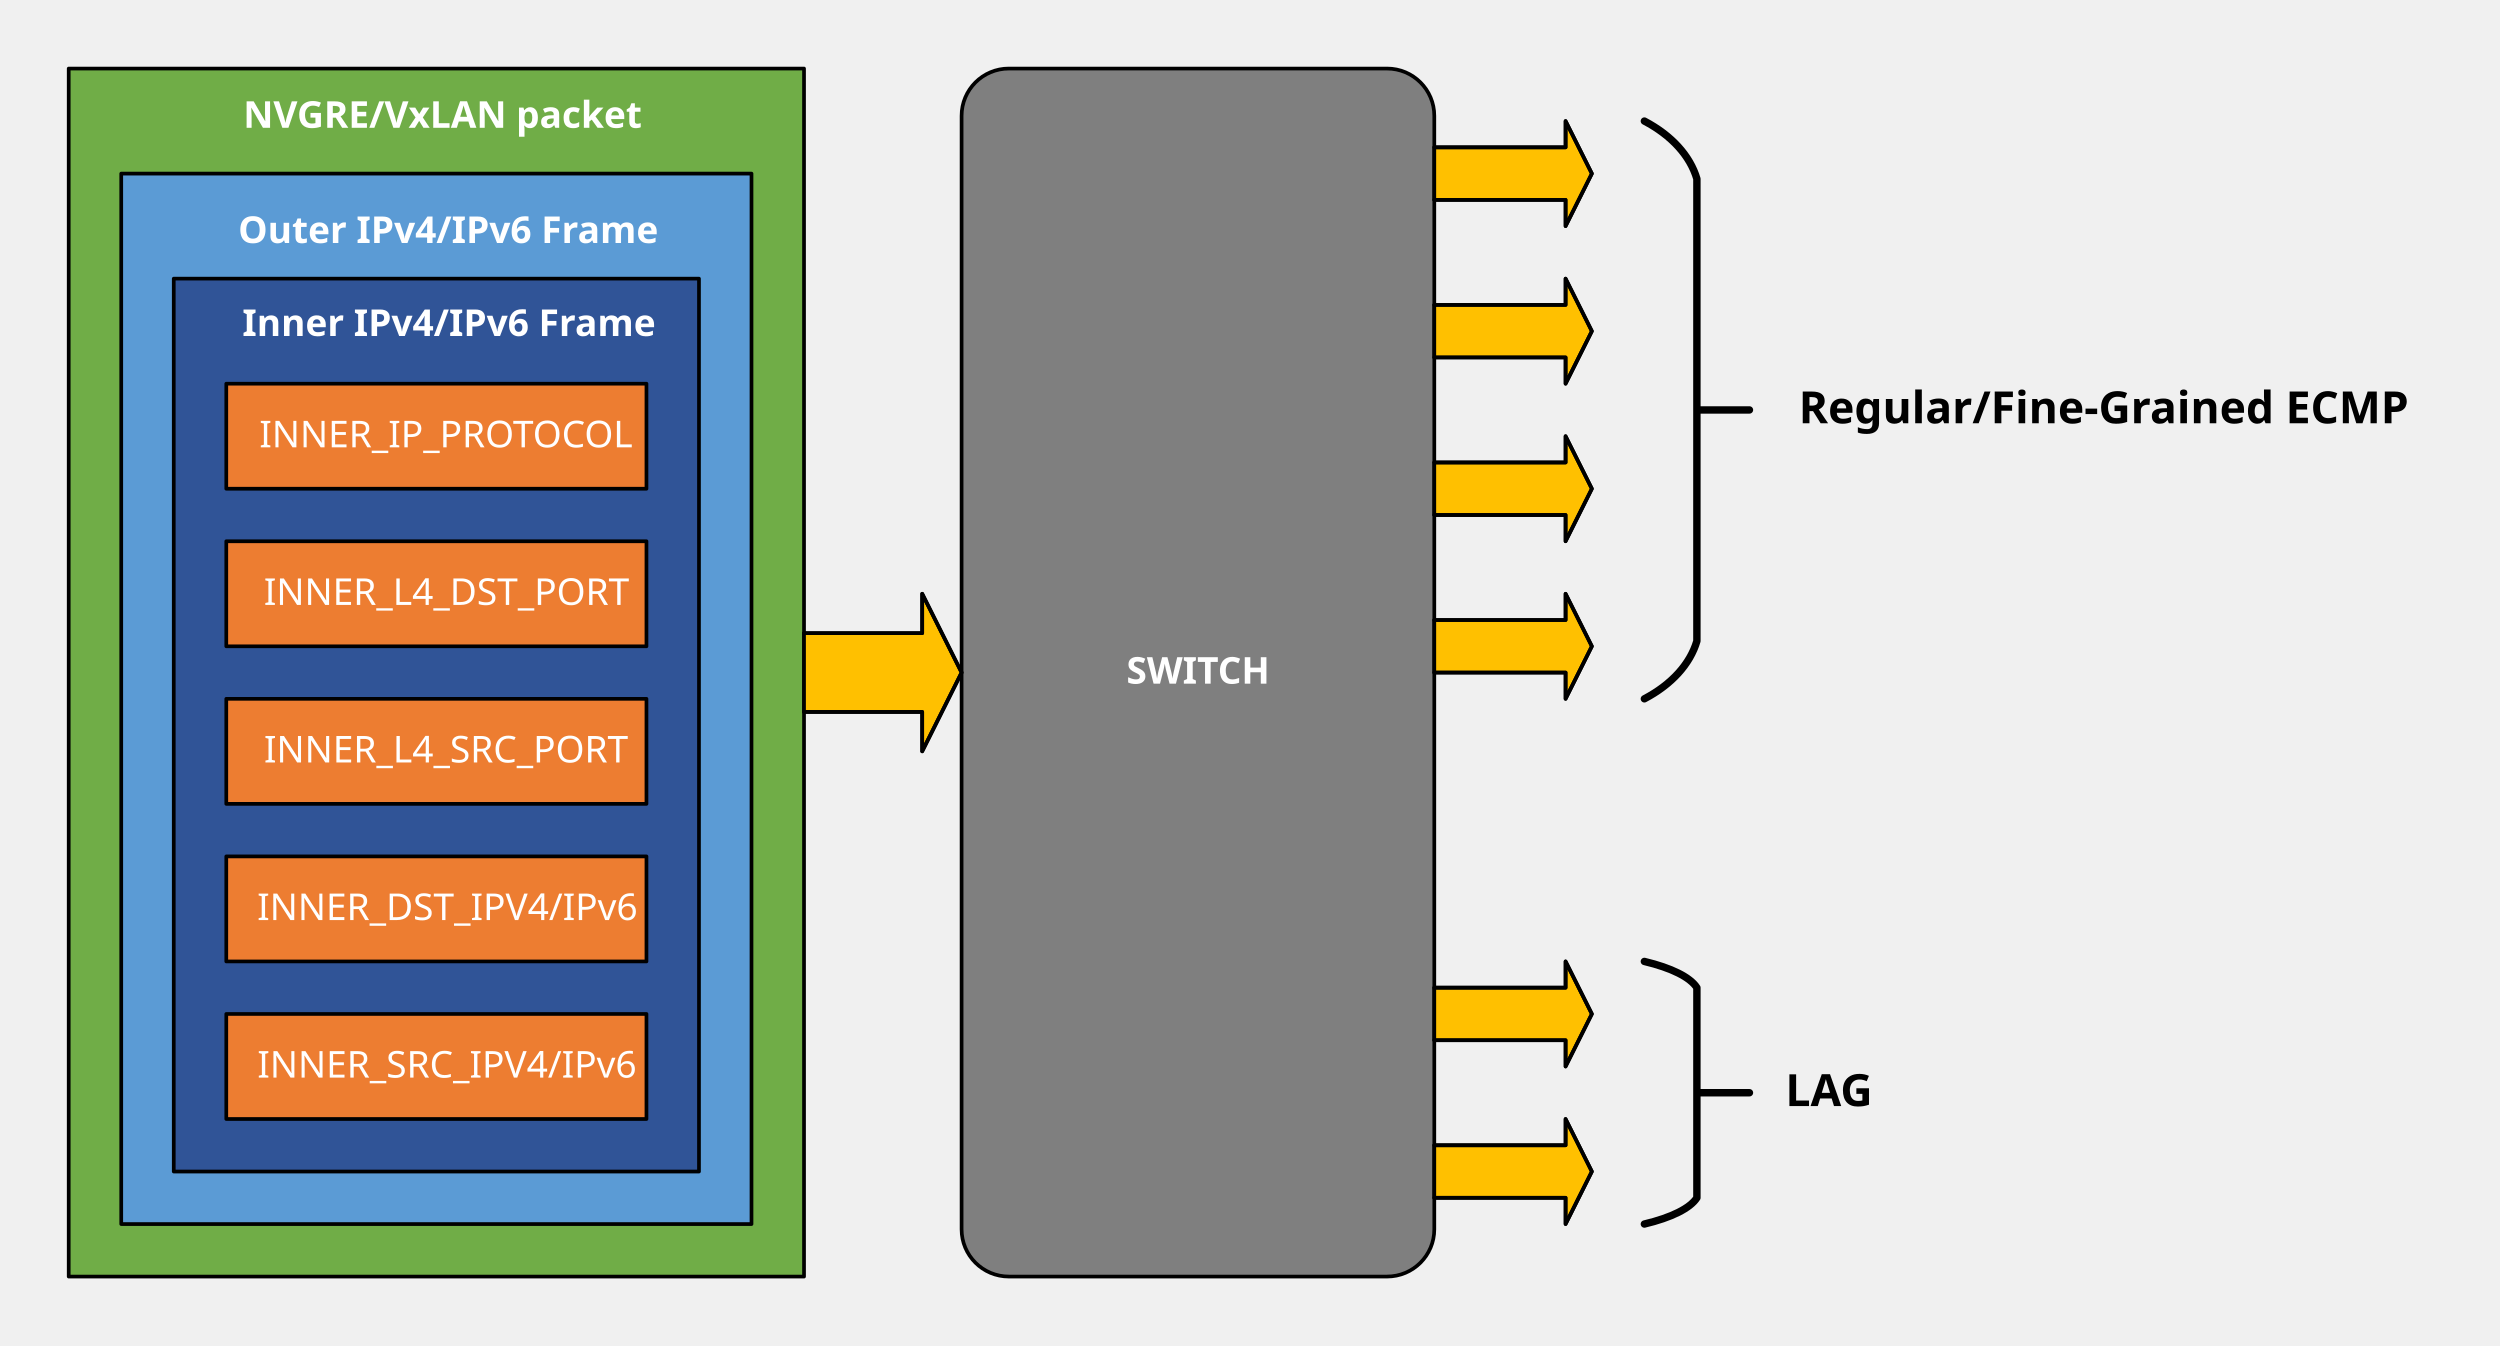
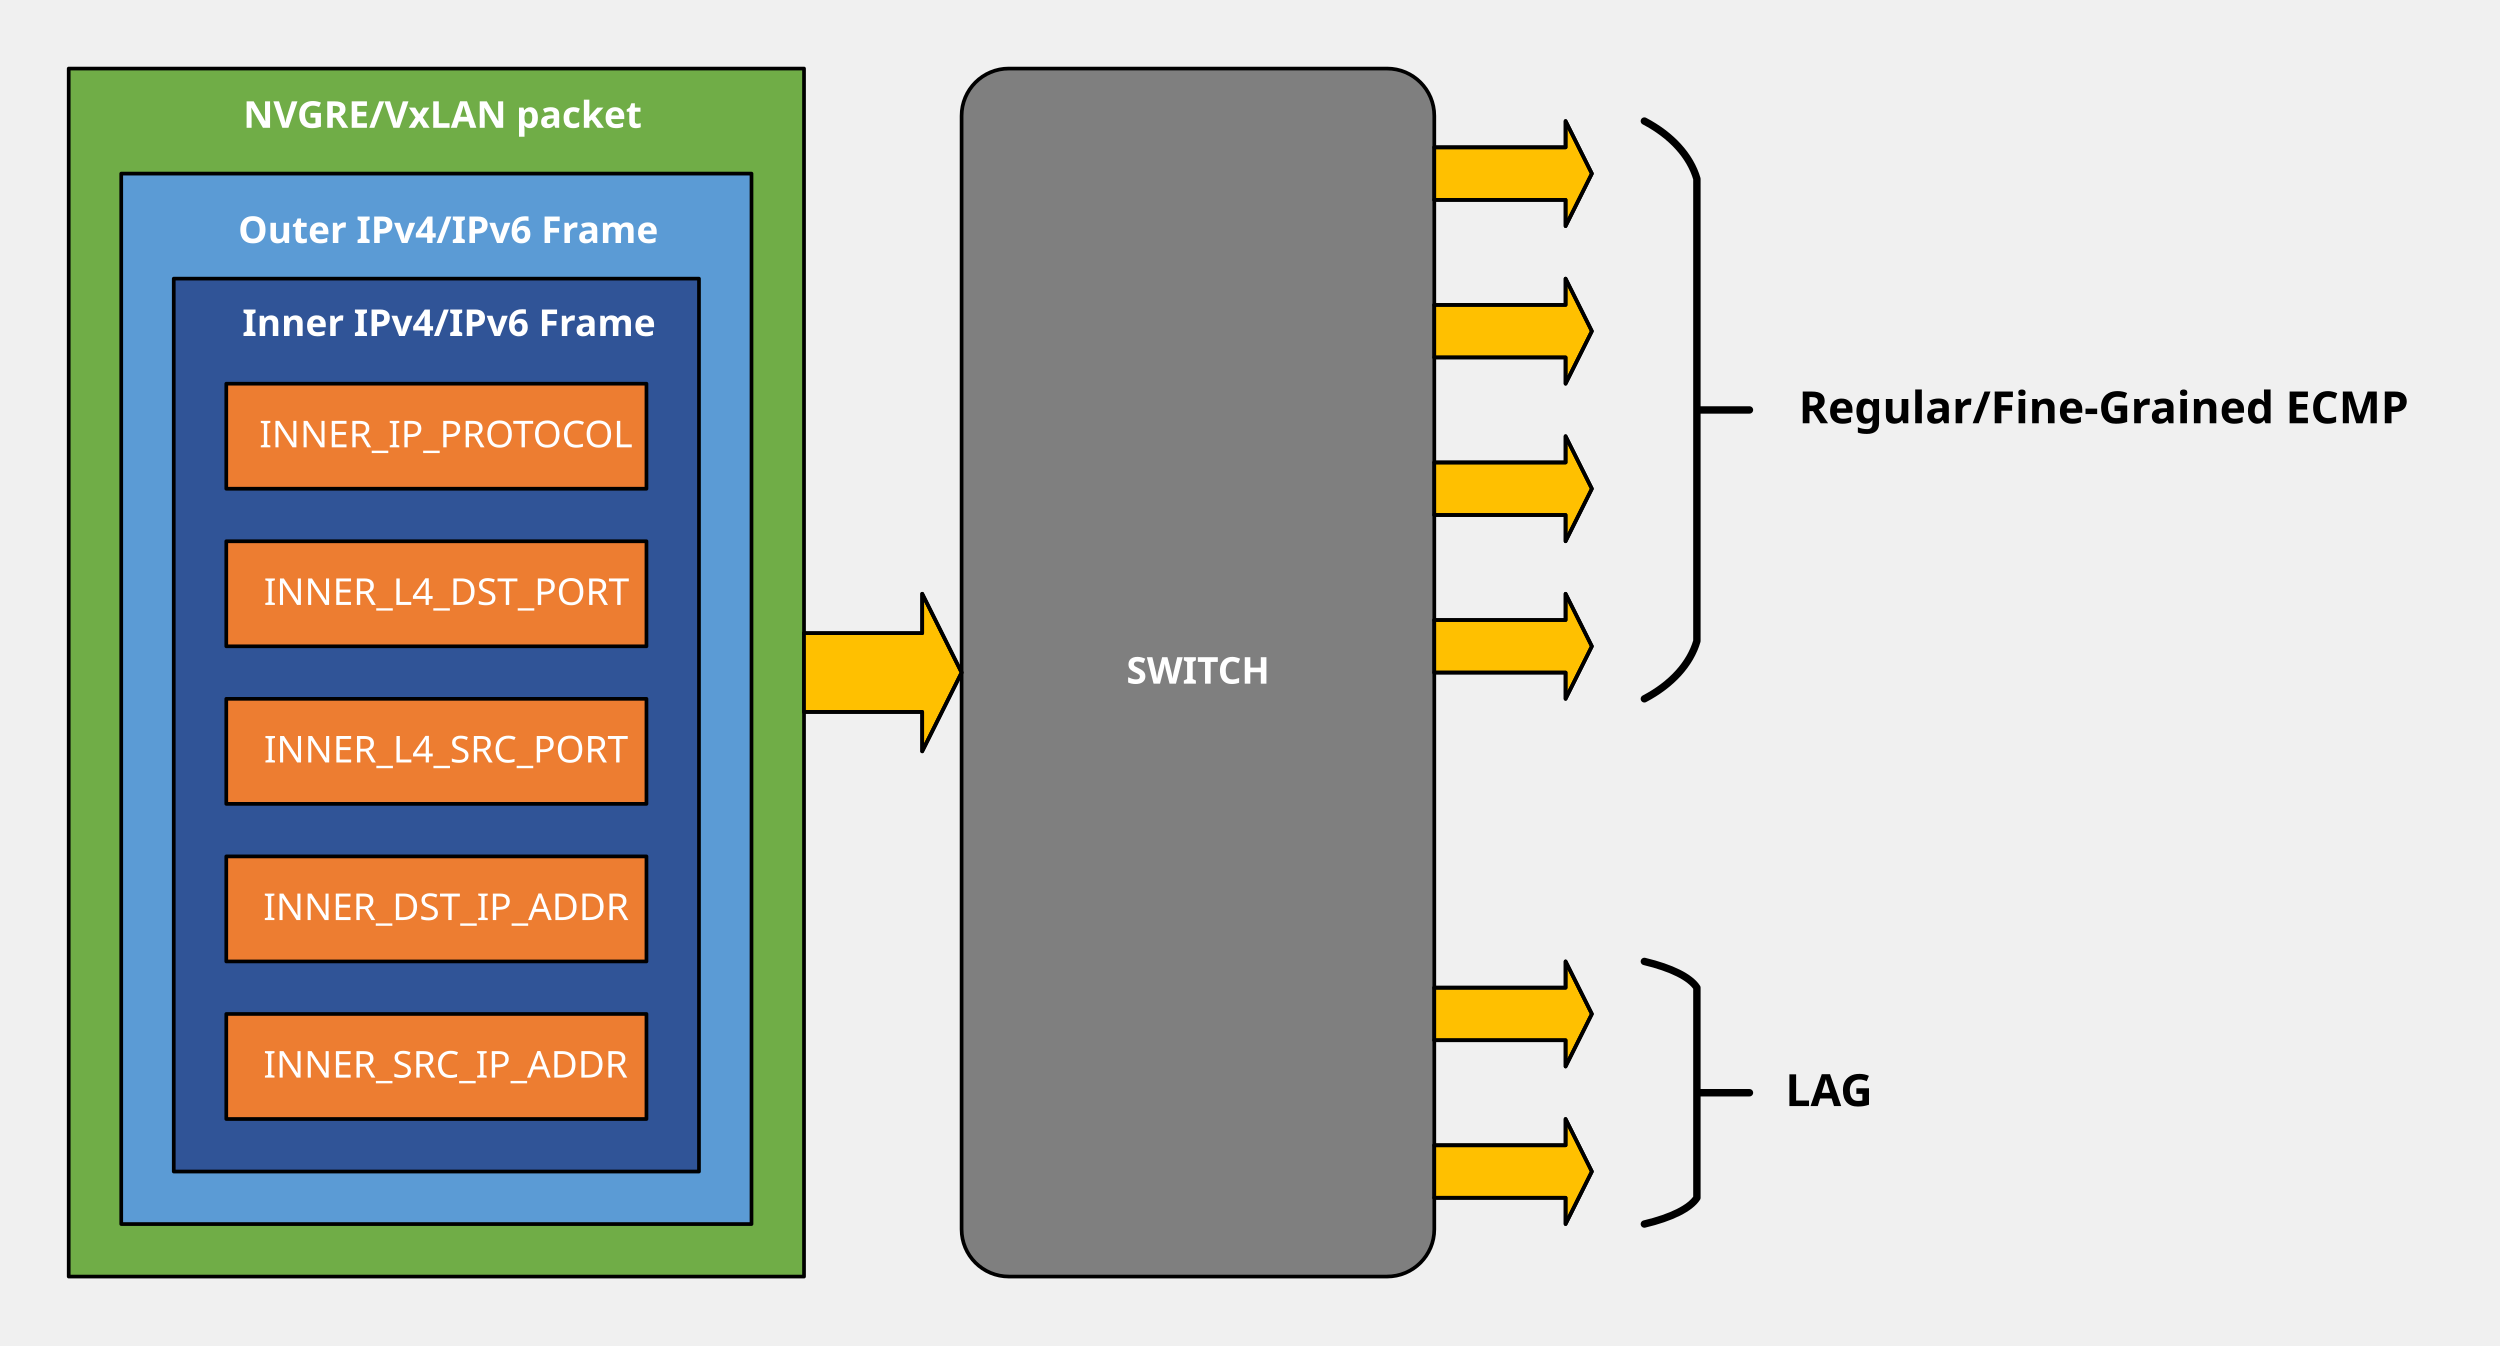
<svg xmlns="http://www.w3.org/2000/svg" width="9.369in" height="5.041in" viewBox="0 0 674.545 362.984" xml:space="preserve" color-interpolation-filters="sRGB" class="st14">
  <style type="text/css">
	
		.st1 {stroke:#000000;stroke-linecap:round;stroke-linejoin:round;stroke-width:2}
		.st2 {fill:#7f7f7f;stroke:#000000;stroke-linecap:round;stroke-linejoin:round;stroke-width:1}
		.st3 {fill:#ffffff;font-family:Segoe UI;font-size:0.833em;font-weight:bold}
		.st4 {fill:none;stroke:none;stroke-linecap:round;stroke-linejoin:round;stroke-width:0.5}
		.st5 {fill:#000000;font-family:Segoe UI;font-size:1em;font-weight:bold}
		.st6 {fill:#70ad47;stroke:#000000;stroke-linecap:round;stroke-linejoin:round;stroke-width:1}
		.st7 {fill:#ffc000}
		.st8 {stroke:#000000;stroke-linecap:round;stroke-linejoin:round;stroke-width:1}
		.st9 {fill:#ffc000;stroke:#000000;stroke-linecap:round;stroke-linejoin:round;stroke-width:1;visibility:hidden}
		.st10 {fill:#5b9bd5;stroke:#000000;stroke-linecap:round;stroke-linejoin:round;stroke-width:1}
		.st11 {fill:#305497;stroke:#000000;stroke-linecap:round;stroke-linejoin:round;stroke-width:1}
		.st12 {fill:#ed7d31;stroke:#000000;stroke-linecap:round;stroke-linejoin:round;stroke-width:1}
		.st13 {fill:#ffffff;font-family:Segoe UI;font-size:0.833em}
		.st14 {fill:none;fill-rule:evenodd;font-size:12px;overflow:visible;stroke-linecap:square;stroke-miterlimit:3}
	
	</style>
  <g>
-     <g id="shape1000-1" transform="translate(443.697,-174.406)">
+     <g id="shape1010-1" transform="translate(443.697,-174.406)">
      <path d="M-0 362.98 A37.95 26.091 -180 0 0 14.17 347.39 L14.17 285.03 L28.35 285.03 L14.17 285.03 L14.17 222.67 A37.95        26.091 -180 0 0 0 207.08" class="st1" />
    </g>
-     <g id="shape1001-4" transform="translate(259.445,-18.5)">
+     <g id="shape1029-4" transform="translate(259.445,-18.5)">
      <path d="M12.76 362.98 L114.8 362.98 A12.756 12.756 -180 0 0 127.56 350.23 L127.56 49.76 A12.756 12.756 -180 0 0        114.8 37 L12.76 37 A12.756 12.756 -180 0 0 0 49.76 L0 350.23 A12.756 12.756 -180 0 0 12.76 362.98 Z" class="st2" />
      <text x="44.49" y="202.99" class="st3">SWITCH</text>
    </g>
-     <g id="shape1002-7" transform="translate(472.043,-174.406)">
+     <g id="shape1034-7" transform="translate(472.043,-174.406)">
      <rect x="0" y="207.079" width="184.252" height="155.906" class="st4" />
      <text x="13.31" y="288.63" class="st5">Regular/Fine-Grained ECMP</text>
    </g>
-     <g id="shape1003-10" transform="translate(443.697,-32.6732)">
+     <g id="shape1037-10" transform="translate(443.697,-32.6732)">
      <path d="M-0 362.98 A37.95 11.859 -180 0 0 14.17 355.9 L14.17 327.55 L28.35 327.55 L14.17 327.55 L14.17 299.2 A37.95        11.859 -180 0 0 0 292.12" class="st1" />
    </g>
-     <g id="shape1004-13" transform="translate(472.043,-32.6732)">
+     <g id="shape1038-13" transform="translate(472.043,-32.6732)">
      <rect x="0" y="292.118" width="42.52" height="70.866" class="st4" />
      <text x="9.71" y="331.15" class="st5">LAG</text>
    </g>
-     <g id="shape1005-16" transform="translate(18.5,-18.5)">
+     <g id="shape1039-16" transform="translate(18.5,-18.5)">
      <rect x="0" y="37" width="198.425" height="325.984" class="st6" />
      <text x="47.1" y="52.99" class="st3">NVGRE/VxLAN packet</text>
    </g>
-     <g id="group1006-19" transform="translate(216.925,-160.232) rotate(2.98316E-06)">
-       <g id="shape1007-20">
+     <g id="group1049-19" transform="translate(216.925,-160.232) rotate(2.98316E-06)">
+       <g id="shape1050-20">
        <path d="M0 352.35 L31.89 352.35 L31.89 362.98 L42.52 341.72 L31.89 320.46 L31.89 331.09 L0 331.09 L0 352.35 Z" class="st7" />
        <path d="M0 352.35 L31.89 352.35 L31.89 362.98 L42.52 341.72 L31.89 320.46 L31.89 331.09 L0 331.09" class="st8" />
      </g>
-       <g id="shape1008-23">
+       <g id="shape1051-23">
        <path d="M0 352.35 L31.89 352.35 L31.89 362.98 L42.52 341.72 L31.89 320.46 L31.89 331.09 L0 331.09 L0 352.35" class="st8" />
      </g>
-       <g id="shape1009-26" transform="translate(-0.545197,-10.8099)">
+       <g id="shape1052-26" transform="translate(-0.545197,-10.8099)">
        <rect x="0" y="342.084" width="0.24" height="20.9" class="st9" />
      </g>
    </g>
-     <g id="shape1010-28" transform="translate(32.6732,-32.6732)">
+     <g id="shape1053-28" transform="translate(32.6732,-32.6732)">
      <rect x="0" y="79.52" width="170.079" height="283.465" class="st10" />
      <text x="31.56" y="98.25" class="st3">Outer IPv4/IPv6 Frame</text>
    </g>
-     <g id="shape1011-31" transform="translate(46.8465,-46.8465)">
+     <g id="shape1054-31" transform="translate(46.8465,-46.8465)">
      <rect x="0" y="122.039" width="141.732" height="240.945" class="st11" />
      <text x="18.51" y="137.51" class="st3">Inner IPv4/IPv6 Frame</text>
    </g>
-     <g id="shape1012-34" transform="translate(61.0197,-231.098)">
+     <g id="shape1055-34" transform="translate(61.0197,-231.098)">
      <rect x="0" y="334.638" width="113.386" height="28.346" class="st12" />
      <text x="8.91" y="351.81" class="st13">INNER_IP_PROTOCOL</text>
    </g>
-     <g id="shape1013-37" transform="translate(61.0197,-188.579)">
+     <g id="shape1056-37" transform="translate(61.0197,-188.579)">
      <rect x="0" y="334.638" width="113.386" height="28.346" class="st12" />
      <text x="10.13" y="351.81" class="st13">INNER_L4_DST_PORT</text>
    </g>
-     <g id="shape1014-40" transform="translate(61.0197,-146.059)">
+     <g id="shape1057-40" transform="translate(61.0197,-146.059)">
      <rect x="0" y="334.638" width="113.386" height="28.346" class="st12" />
      <text x="10.16" y="351.81" class="st13">INNER_L4_SRC_PORT</text>
    </g>
-     <g id="shape1015-43" transform="translate(61.0197,-103.539)">
+     <g id="shape1058-43" transform="translate(61.0197,-103.539)">
      <rect x="0" y="334.638" width="113.386" height="28.346" class="st12" />
-       <text x="8.33" y="351.81" class="st13">INNER_DST_IPV4/IPv6</text>
+       <text x="10" y="351.81" class="st13">INNER_DST_IP_ADDR</text>
    </g>
-     <g id="shape1016-46" transform="translate(61.0197,-61.0197)">
+     <g id="shape1059-46" transform="translate(61.0197,-61.0197)">
      <rect x="0" y="334.638" width="113.386" height="28.346" class="st12" />
-       <text x="8.37" y="351.81" class="st13">INNER_SRC_IPV4/IPv6</text>
+       <text x="10.03" y="351.81" class="st13">INNER_SRC_IP_ADDR</text>
    </g>
-     <g id="group1017-49" transform="translate(387.004,-174.406)">
-       <g id="shape1018-50">
+     <g id="group1080-49" transform="translate(387.004,-174.406)">
+       <g id="shape1081-50">
        <path d="M0 355.9 L35.43 355.9 L35.43 362.98 L42.52 348.81 L35.43 334.64 L35.43 341.72 L0 341.72 L0 355.9 Z" class="st7" />
        <path d="M0 355.9 L35.43 355.9 L35.43 362.98 L42.52 348.81 L35.43 334.64 L35.43 341.72 L0 341.72" class="st8" />
      </g>
-       <g id="shape1019-53">
+       <g id="shape1082-53">
        <path d="M0 355.9 L35.43 355.9 L35.43 362.98 L42.52 348.81 L35.43 334.64 L35.43 341.72 L0 341.72 L0 355.9" class="st8" />
      </g>
-       <g id="shape1020-56" transform="translate(-0.545197,-7.20661)">
+       <g id="shape1083-56" transform="translate(-0.545197,-7.20661)">
        <rect x="0" y="349.051" width="0.24" height="13.933" class="st9" />
      </g>
    </g>
-     <g id="group1021-58" transform="translate(387.004,-216.925)">
-       <g id="shape1022-59">
+     <g id="group1092-58" transform="translate(387.004,-216.925)">
+       <g id="shape1093-59">
        <path d="M0 355.9 L35.43 355.9 L35.43 362.98 L42.52 348.81 L35.43 334.64 L35.43 341.72 L0 341.72 L0 355.9 Z" class="st7" />
        <path d="M0 355.9 L35.43 355.9 L35.43 362.98 L42.52 348.81 L35.43 334.64 L35.43 341.72 L0 341.72" class="st8" />
      </g>
-       <g id="shape1023-62">
+       <g id="shape1094-62">
        <path d="M0 355.9 L35.43 355.9 L35.43 362.98 L42.52 348.81 L35.43 334.64 L35.43 341.72 L0 341.72 L0 355.9" class="st8" />
      </g>
-       <g id="shape1024-65" transform="translate(-0.545197,-7.20661)">
+       <g id="shape1095-65" transform="translate(-0.545197,-7.20661)">
        <rect x="0" y="349.051" width="0.24" height="13.933" class="st9" />
      </g>
    </g>
-     <g id="group1025-67" transform="translate(387.004,-259.445)">
-       <g id="shape1026-68">
+     <g id="group1096-67" transform="translate(387.004,-259.445)">
+       <g id="shape1097-68">
        <path d="M0 355.9 L35.43 355.9 L35.43 362.98 L42.52 348.81 L35.43 334.64 L35.43 341.72 L0 341.72 L0 355.9 Z" class="st7" />
        <path d="M0 355.9 L35.43 355.9 L35.43 362.98 L42.52 348.81 L35.43 334.64 L35.43 341.72 L0 341.72" class="st8" />
      </g>
-       <g id="shape1027-71">
+       <g id="shape1098-71">
        <path d="M0 355.9 L35.43 355.9 L35.43 362.98 L42.52 348.81 L35.43 334.64 L35.43 341.72 L0 341.72 L0 355.9" class="st8" />
      </g>
-       <g id="shape1028-74" transform="translate(-0.545197,-7.20661)">
+       <g id="shape1099-74" transform="translate(-0.545197,-7.20661)">
        <rect x="0" y="349.051" width="0.24" height="13.933" class="st9" />
      </g>
    </g>
-     <g id="group1029-76" transform="translate(387.004,-301.965)">
-       <g id="shape1030-77">
+     <g id="group1100-76" transform="translate(387.004,-301.965)">
+       <g id="shape1101-77">
        <path d="M0 355.9 L35.43 355.9 L35.43 362.98 L42.52 348.81 L35.43 334.64 L35.43 341.72 L0 341.72 L0 355.9 Z" class="st7" />
        <path d="M0 355.9 L35.43 355.9 L35.43 362.98 L42.52 348.81 L35.43 334.64 L35.43 341.72 L0 341.72" class="st8" />
      </g>
-       <g id="shape1031-80">
+       <g id="shape1102-80">
        <path d="M0 355.9 L35.43 355.9 L35.43 362.98 L42.52 348.81 L35.43 334.64 L35.43 341.72 L0 341.72 L0 355.9" class="st8" />
      </g>
-       <g id="shape1032-83" transform="translate(-0.545197,-7.20661)">
+       <g id="shape1103-83" transform="translate(-0.545197,-7.20661)">
        <rect x="0" y="349.051" width="0.24" height="13.933" class="st9" />
      </g>
    </g>
-     <g id="group1033-85" transform="translate(387.004,-32.6732)">
-       <g id="shape1034-86">
+     <g id="group1104-85" transform="translate(387.004,-32.6732)">
+       <g id="shape1105-86">
        <path d="M0 355.9 L35.43 355.9 L35.43 362.98 L42.52 348.81 L35.43 334.64 L35.43 341.72 L0 341.72 L0 355.9 Z" class="st7" />
        <path d="M0 355.9 L35.43 355.9 L35.43 362.98 L42.52 348.81 L35.43 334.64 L35.43 341.72 L0 341.72" class="st8" />
      </g>
-       <g id="shape1035-89">
+       <g id="shape1106-89">
        <path d="M0 355.9 L35.43 355.9 L35.43 362.98 L42.52 348.81 L35.43 334.64 L35.43 341.72 L0 341.72 L0 355.9" class="st8" />
      </g>
-       <g id="shape1036-92" transform="translate(-0.545197,-7.20661)">
+       <g id="shape1107-92" transform="translate(-0.545197,-7.20661)">
        <rect x="0" y="349.051" width="0.24" height="13.933" class="st9" />
      </g>
    </g>
-     <g id="group1037-94" transform="translate(387.004,-75.1929)">
-       <g id="shape1038-95">
+     <g id="group1108-94" transform="translate(387.004,-75.1929)">
+       <g id="shape1109-95">
        <path d="M0 355.9 L35.43 355.9 L35.43 362.98 L42.52 348.81 L35.43 334.64 L35.43 341.72 L0 341.72 L0 355.9 Z" class="st7" />
        <path d="M0 355.9 L35.43 355.9 L35.43 362.98 L42.52 348.81 L35.43 334.64 L35.43 341.72 L0 341.72" class="st8" />
      </g>
-       <g id="shape1039-98">
+       <g id="shape1110-98">
        <path d="M0 355.9 L35.43 355.9 L35.43 362.98 L42.52 348.81 L35.43 334.64 L35.43 341.72 L0 341.72 L0 355.9" class="st8" />
      </g>
-       <g id="shape1040-101" transform="translate(-0.545197,-7.20661)">
+       <g id="shape1111-101" transform="translate(-0.545197,-7.20661)">
        <rect x="0" y="349.051" width="0.24" height="13.933" class="st9" />
      </g>
    </g>
  </g>
</svg>
